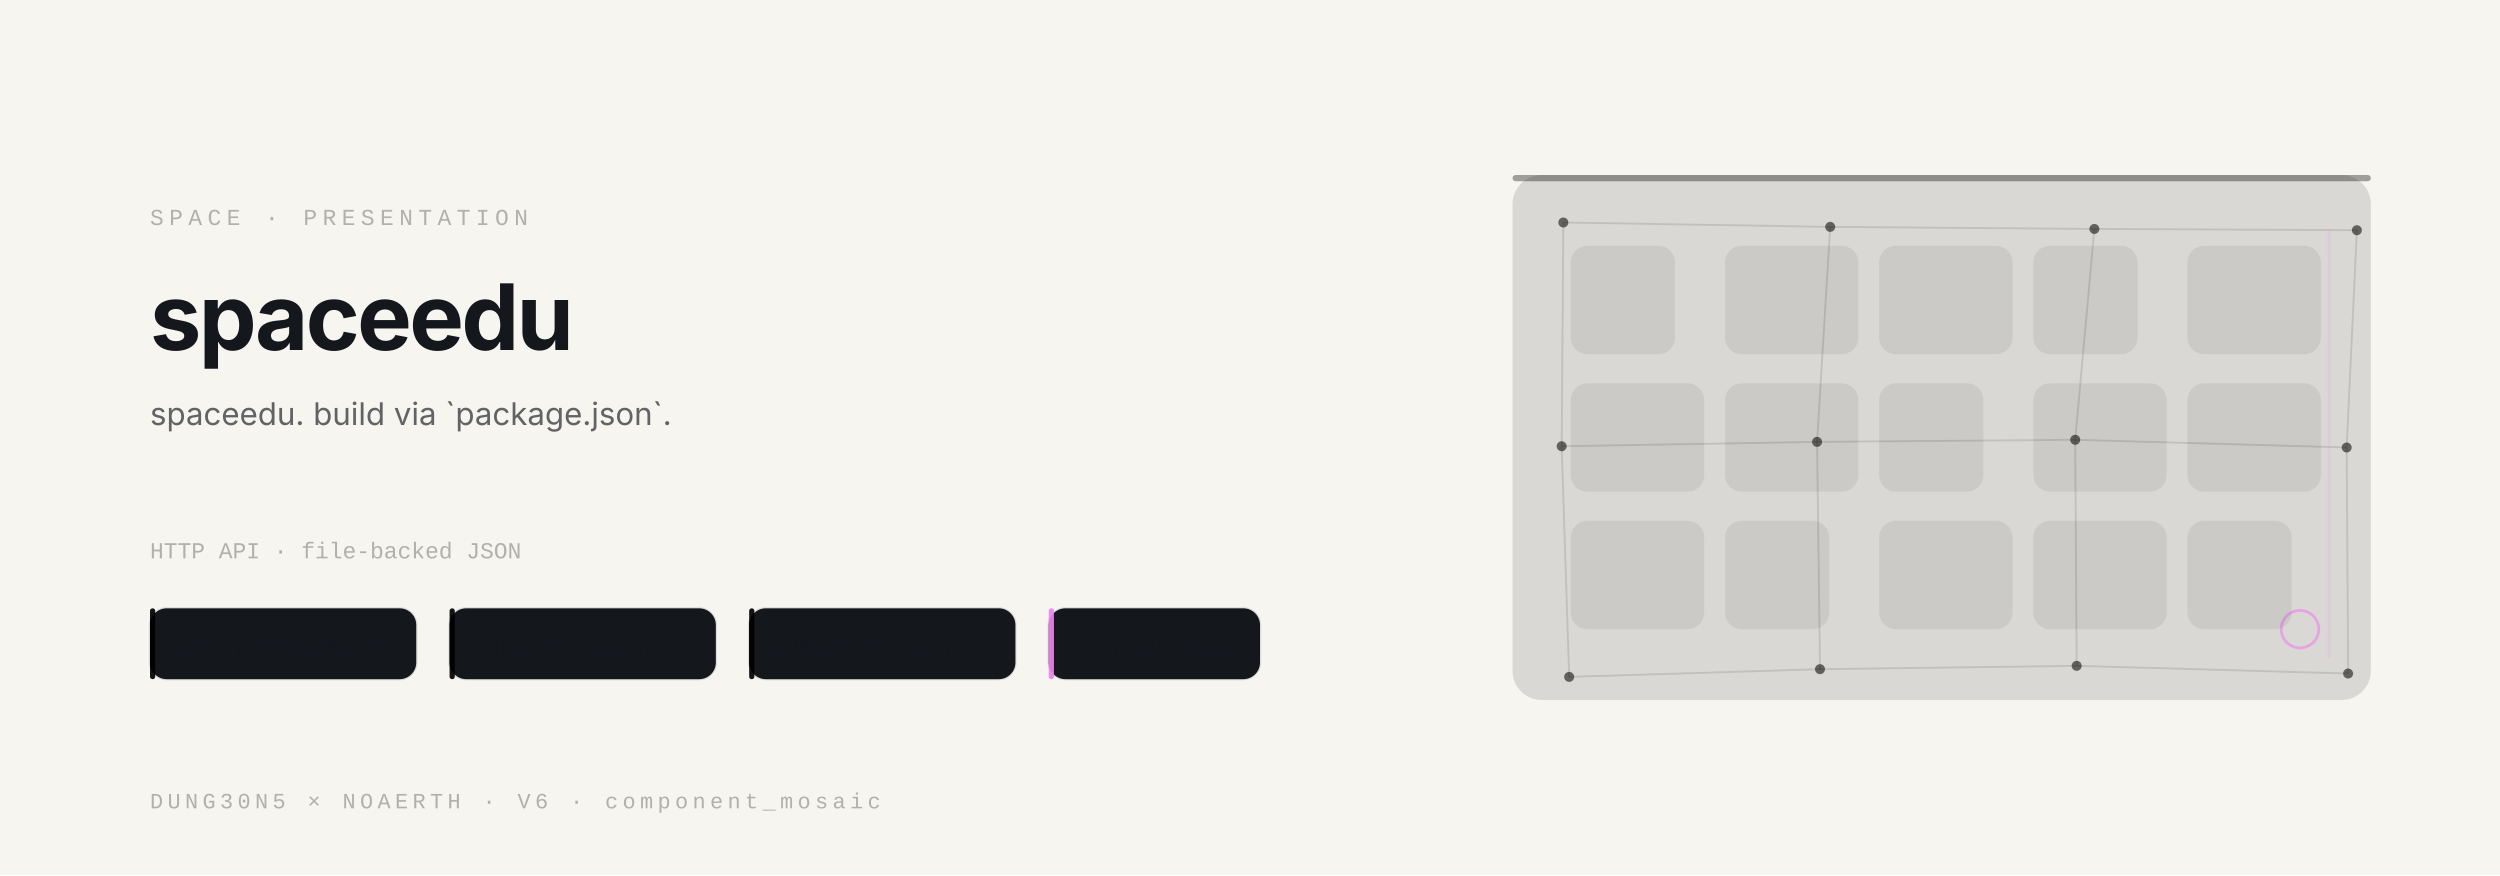
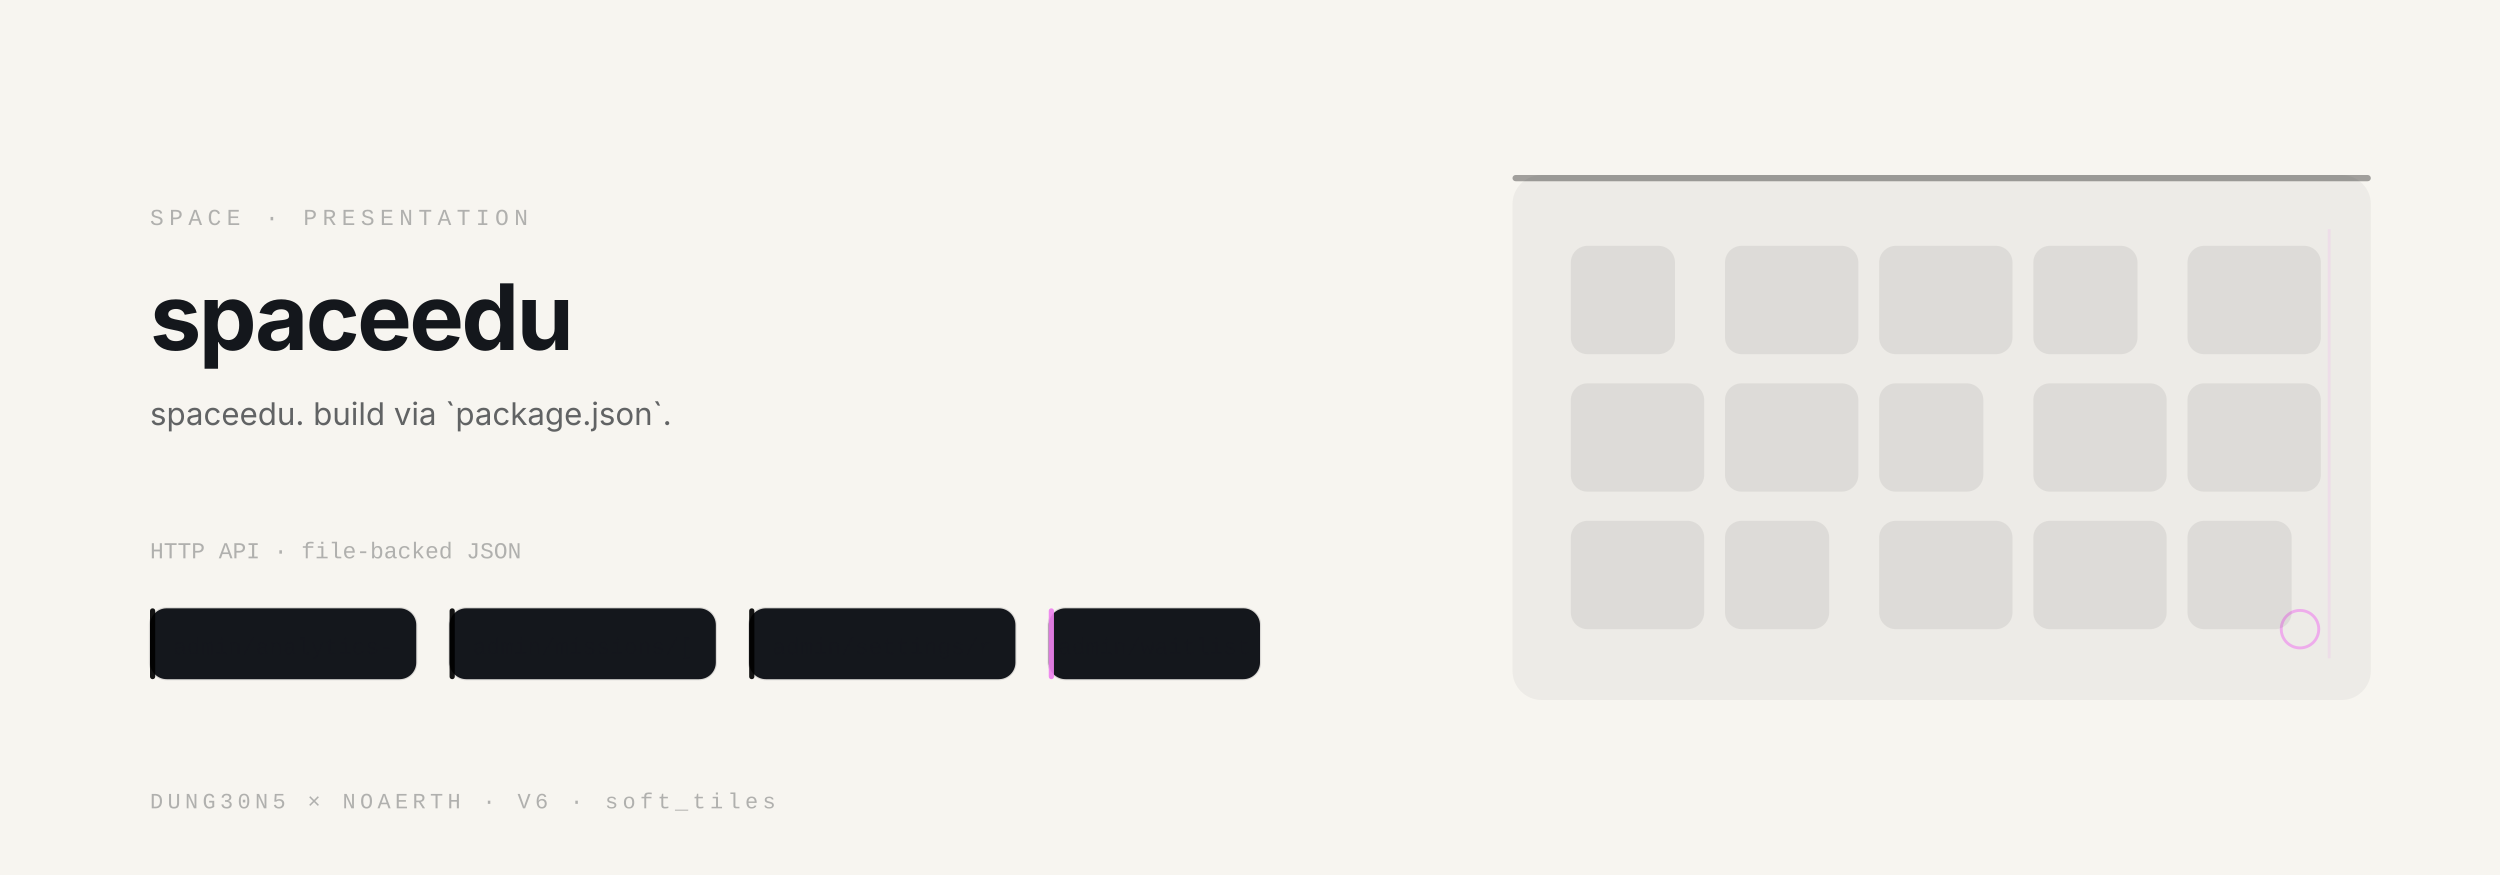
<svg xmlns="http://www.w3.org/2000/svg" viewBox="0 0 1200 420" width="1200" height="420" role="img" aria-label="spaceedu: a composed grid assembles and a sweep resolves it">
  <rect width="1200" height="420" fill="#f7f5f0" />
  <text x="72" y="108" font-family="ui-monospace, SFMono-Regular, Menlo, Monaco, Consolas, 'Liberation Mono', monospace" font-size="11" letter-spacing="2.6" fill="#14171c4f">SPACE · PRESENTATION</text>
  <text x="72" y="168" font-family="-apple-system, BlinkMacSystemFont, 'Segoe UI', Inter, Helvetica, Arial, sans-serif" font-size="44" font-weight="660" letter-spacing="-1.2" fill="#14171c">spaceedu</text>
  <text x="72" y="204" font-family="-apple-system, BlinkMacSystemFont, 'Segoe UI', Inter, Helvetica, Arial, sans-serif" font-size="15" fill="#14171ca8">spaceedu. build via `package.json`.</text>
  <text x="72" y="268" font-family="ui-monospace, SFMono-Regular, Menlo, Monaco, Consolas, 'Liberation Mono', monospace" font-size="11" fill="#14171c4f">HTTP API · file-backed JSON</text>
  <rect x="72.0" y="292.0" width="127.8" height="34.0" rx="8" fill="#14171c" stroke="#14171c1f" stroke-width="1.1" />
  <rect x="72.0" y="292.0" width="2.5" height="34.0" rx="1.2" fill="mint" opacity="0.92" />
  <text x="135.9" y="314" font-family="ui-monospace, SFMono-Regular, Menlo, Monaco, Consolas, 'Liberation Mono', monospace" font-size="11" fill="#14171c" fill-opacity="0.82" text-anchor="middle">admin/analytics-</text>
  <rect x="215.8" y="292.0" width="127.8" height="34.0" rx="8" fill="#14171c" stroke="#14171c1f" stroke-width="1.1" />
  <rect x="215.8" y="292.0" width="2.5" height="34.0" rx="1.2" fill="mint" opacity="0.92" />
  <text x="279.7" y="314" font-family="ui-monospace, SFMono-Regular, Menlo, Monaco, Consolas, 'Liberation Mono', monospace" font-size="11" fill="#14171c" fill-opacity="0.82" text-anchor="middle">admin/missions/[</text>
  <rect x="359.6" y="292.0" width="127.8" height="34.0" rx="8" fill="#14171c" stroke="#14171c1f" stroke-width="1.1" />
  <rect x="359.6" y="292.0" width="2.5" height="34.0" rx="1.2" fill="mint" opacity="0.92" />
  <text x="423.5" y="314" font-family="ui-monospace, SFMono-Regular, Menlo, Monaco, Consolas, 'Liberation Mono', monospace" font-size="11" fill="#14171c" fill-opacity="0.82" text-anchor="middle">admin/settings/r</text>
  <rect x="503.4" y="292.0" width="101.4" height="34.0" rx="8" fill="#14171c" stroke="#14171c1f" stroke-width="1.1" />
  <rect x="503.4" y="292.0" width="2.5" height="34.0" rx="1.2" fill="violet" opacity="0.92" />
  <text x="554.1" y="314" font-family="ui-monospace, SFMono-Regular, Menlo, Monaco, Consolas, 'Liberation Mono', monospace" font-size="11" fill="#14171c" fill-opacity="0.82" text-anchor="middle">admin/waitlist</text>
-   <rect x="726.0" y="84.0" width="412.0" height="252.0" rx="14" fill="mint" fill-opacity="0.12" />
+   <rect x="726.0" y="84.0" width="412.0" height="252.0" rx="14" fill="mint" fill-opacity="0.04" />
  <rect x="729.0" y="87.0" width="406.0" height="246.0" rx="12" fill="none" stroke="mint" stroke-width="1" stroke-opacity="0.18" />
-   <line x1="750.4" y1="106.8" x2="878.5" y2="108.9" stroke="#14171c1f" stroke-width="0.9" />
-   <line x1="750.4" y1="106.8" x2="749.6" y2="214.2" stroke="#14171c1f" stroke-width="0.9" />
-   <line x1="878.5" y1="108.9" x2="1005.3" y2="109.9" stroke="#14171c1f" stroke-width="0.9" />
-   <line x1="878.5" y1="108.9" x2="872.2" y2="212.1" stroke="#14171c1f" stroke-width="0.9" />
-   <line x1="1005.3" y1="109.9" x2="1131.3" y2="110.5" stroke="#14171c1f" stroke-width="0.9" />
-   <line x1="1005.3" y1="109.9" x2="996.1" y2="211.1" stroke="#14171c1f" stroke-width="0.9" />
-   <line x1="1131.3" y1="110.5" x2="1126.4" y2="214.8" stroke="#14171c1f" stroke-width="0.9" />
-   <line x1="749.6" y1="214.2" x2="872.2" y2="212.1" stroke="#14171c1f" stroke-width="0.9" />
-   <line x1="749.6" y1="214.2" x2="753.2" y2="324.9" stroke="#14171c1f" stroke-width="0.9" />
-   <line x1="872.2" y1="212.1" x2="996.1" y2="211.1" stroke="#14171c1f" stroke-width="0.9" />
-   <line x1="872.2" y1="212.1" x2="873.6" y2="321.2" stroke="#14171c1f" stroke-width="0.9" />
-   <line x1="996.1" y1="211.1" x2="1126.4" y2="214.8" stroke="#14171c1f" stroke-width="0.9" />
-   <line x1="996.1" y1="211.1" x2="996.8" y2="319.6" stroke="#14171c1f" stroke-width="0.9" />
-   <line x1="1126.4" y1="214.8" x2="1127.1" y2="323.3" stroke="#14171c1f" stroke-width="0.9" />
-   <line x1="753.2" y1="324.9" x2="873.6" y2="321.2" stroke="#14171c1f" stroke-width="0.9" />
-   <line x1="873.6" y1="321.2" x2="996.8" y2="319.6" stroke="#14171c1f" stroke-width="0.9" />
-   <line x1="996.8" y1="319.6" x2="1127.1" y2="323.3" stroke="#14171c1f" stroke-width="0.9" />
-   <circle cx="750.4" cy="106.8" r="2.4" fill="mint" opacity="0.55" />
-   <circle cx="878.5" cy="108.9" r="2.4" fill="mint" opacity="0.55" />
-   <circle cx="1005.3" cy="109.9" r="2.4" fill="mint" opacity="0.55" />
-   <circle cx="1131.3" cy="110.5" r="2.4" fill="mint" opacity="0.55" />
-   <circle cx="749.6" cy="214.2" r="2.4" fill="mint" opacity="0.55" />
-   <circle cx="872.2" cy="212.1" r="2.4" fill="mint" opacity="0.55" />
-   <circle cx="996.1" cy="211.1" r="2.4" fill="mint" opacity="0.55" />
-   <circle cx="1126.4" cy="214.8" r="2.4" fill="mint" opacity="0.55" />
-   <circle cx="753.2" cy="324.9" r="2.4" fill="mint" opacity="0.55" />
-   <circle cx="873.6" cy="321.2" r="2.4" fill="mint" opacity="0.55" />
-   <circle cx="996.8" cy="319.6" r="2.4" fill="mint" opacity="0.55" />
-   <circle cx="1127.1" cy="323.3" r="2.4" fill="mint" opacity="0.55" />
+   <rect x="736.0" y="316.0" width="392.0" height="16" rx="5" fill="none" stroke="mint" stroke-width="1.1" opacity="0.32" />
+   <rect x="749.0" y="294.0" width="385.0" height="16" rx="5" fill="none" stroke="mint" stroke-width="1.1" opacity="0.27" />
+   <rect x="762.0" y="272.0" width="378.0" height="16" rx="5" fill="none" stroke="mint" stroke-width="1.1" opacity="0.22" />
+   <rect x="775.0" y="250.0" width="371.0" height="16" rx="5" fill="none" stroke="mint" stroke-width="1.1" opacity="0.17" />
  <rect x="726.0" y="84.0" width="412.0" height="3" rx="1.5" fill="mint" opacity="0.35" />
  <circle cx="1104.0" cy="302.0" r="9" fill="none" stroke="violet" stroke-width="1.4" opacity="0.6" />
  <rect x="754" y="118" width="50" height="52" rx="8" fill="mint" fill-opacity="0.08" stroke="mint" stroke-width="1" stroke-opacity="0.4" opacity="0.85" />
  <rect x="828" y="118" width="64" height="52" rx="8" fill="mint" fill-opacity="0.08" stroke="mint" stroke-width="1" stroke-opacity="0.4" opacity="0.85" />
  <rect x="902" y="118" width="64" height="52" rx="8" fill="mint" fill-opacity="0.08" stroke="mint" stroke-width="1" stroke-opacity="0.4" opacity="0.85" />
  <rect x="976" y="118" width="50" height="52" rx="8" fill="mint" fill-opacity="0.08" stroke="mint" stroke-width="1" stroke-opacity="0.4" opacity="0.85" />
  <rect x="1050" y="118" width="64" height="52" rx="8" fill="mint" fill-opacity="0.08" stroke="mint" stroke-width="1" stroke-opacity="0.4" opacity="0.85" />
  <rect x="754" y="184" width="64" height="52" rx="8" fill="mint" fill-opacity="0.08" stroke="mint" stroke-width="1" stroke-opacity="0.4" opacity="0.85" />
  <rect x="828" y="184" width="64" height="52" rx="8" fill="mint" fill-opacity="0.08" stroke="mint" stroke-width="1" stroke-opacity="0.4" opacity="0.85" />
  <rect x="902" y="184" width="50" height="52" rx="8" fill="mint" fill-opacity="0.08" stroke="mint" stroke-width="1" stroke-opacity="0.4" opacity="0.85" />
  <rect x="976" y="184" width="64" height="52" rx="8" fill="mint" fill-opacity="0.08" stroke="mint" stroke-width="1" stroke-opacity="0.4" opacity="0.85" />
  <rect x="1050" y="184" width="64" height="52" rx="8" fill="mint" fill-opacity="0.08" stroke="mint" stroke-width="1" stroke-opacity="0.4" opacity="0.85" />
  <rect x="754" y="250" width="64" height="52" rx="8" fill="mint" fill-opacity="0.08" stroke="mint" stroke-width="1" stroke-opacity="0.4" opacity="0.85" />
  <rect x="828" y="250" width="50" height="52" rx="8" fill="mint" fill-opacity="0.08" stroke="mint" stroke-width="1" stroke-opacity="0.4" opacity="0.85" />
  <rect x="902" y="250" width="64" height="52" rx="8" fill="mint" fill-opacity="0.08" stroke="mint" stroke-width="1" stroke-opacity="0.4" opacity="0.85" />
  <rect x="976" y="250" width="64" height="52" rx="8" fill="mint" fill-opacity="0.08" stroke="mint" stroke-width="1" stroke-opacity="0.4" opacity="0.85" />
  <rect x="1050" y="250" width="50" height="52" rx="8" fill="mint" fill-opacity="0.08" stroke="mint" stroke-width="1" stroke-opacity="0.4" opacity="0.85" />
  <line x1="1118" y1="110" x2="1118" y2="316" stroke="violet" stroke-width="1.4" opacity="0.14" />
-   <text x="72" y="388" font-family="ui-monospace, SFMono-Regular, Menlo, Monaco, Consolas, 'Liberation Mono', monospace" font-size="10.5" letter-spacing="2.1" fill="#14171c4f">DUNG30N5 × NOAERTH · V6 · component_mosaic</text>
+   <text x="72" y="388" font-family="ui-monospace, SFMono-Regular, Menlo, Monaco, Consolas, 'Liberation Mono', monospace" font-size="10.5" letter-spacing="2.1" fill="#14171c4f">DUNG30N5 × NOAERTH · V6 · soft_tiles</text>
</svg>
